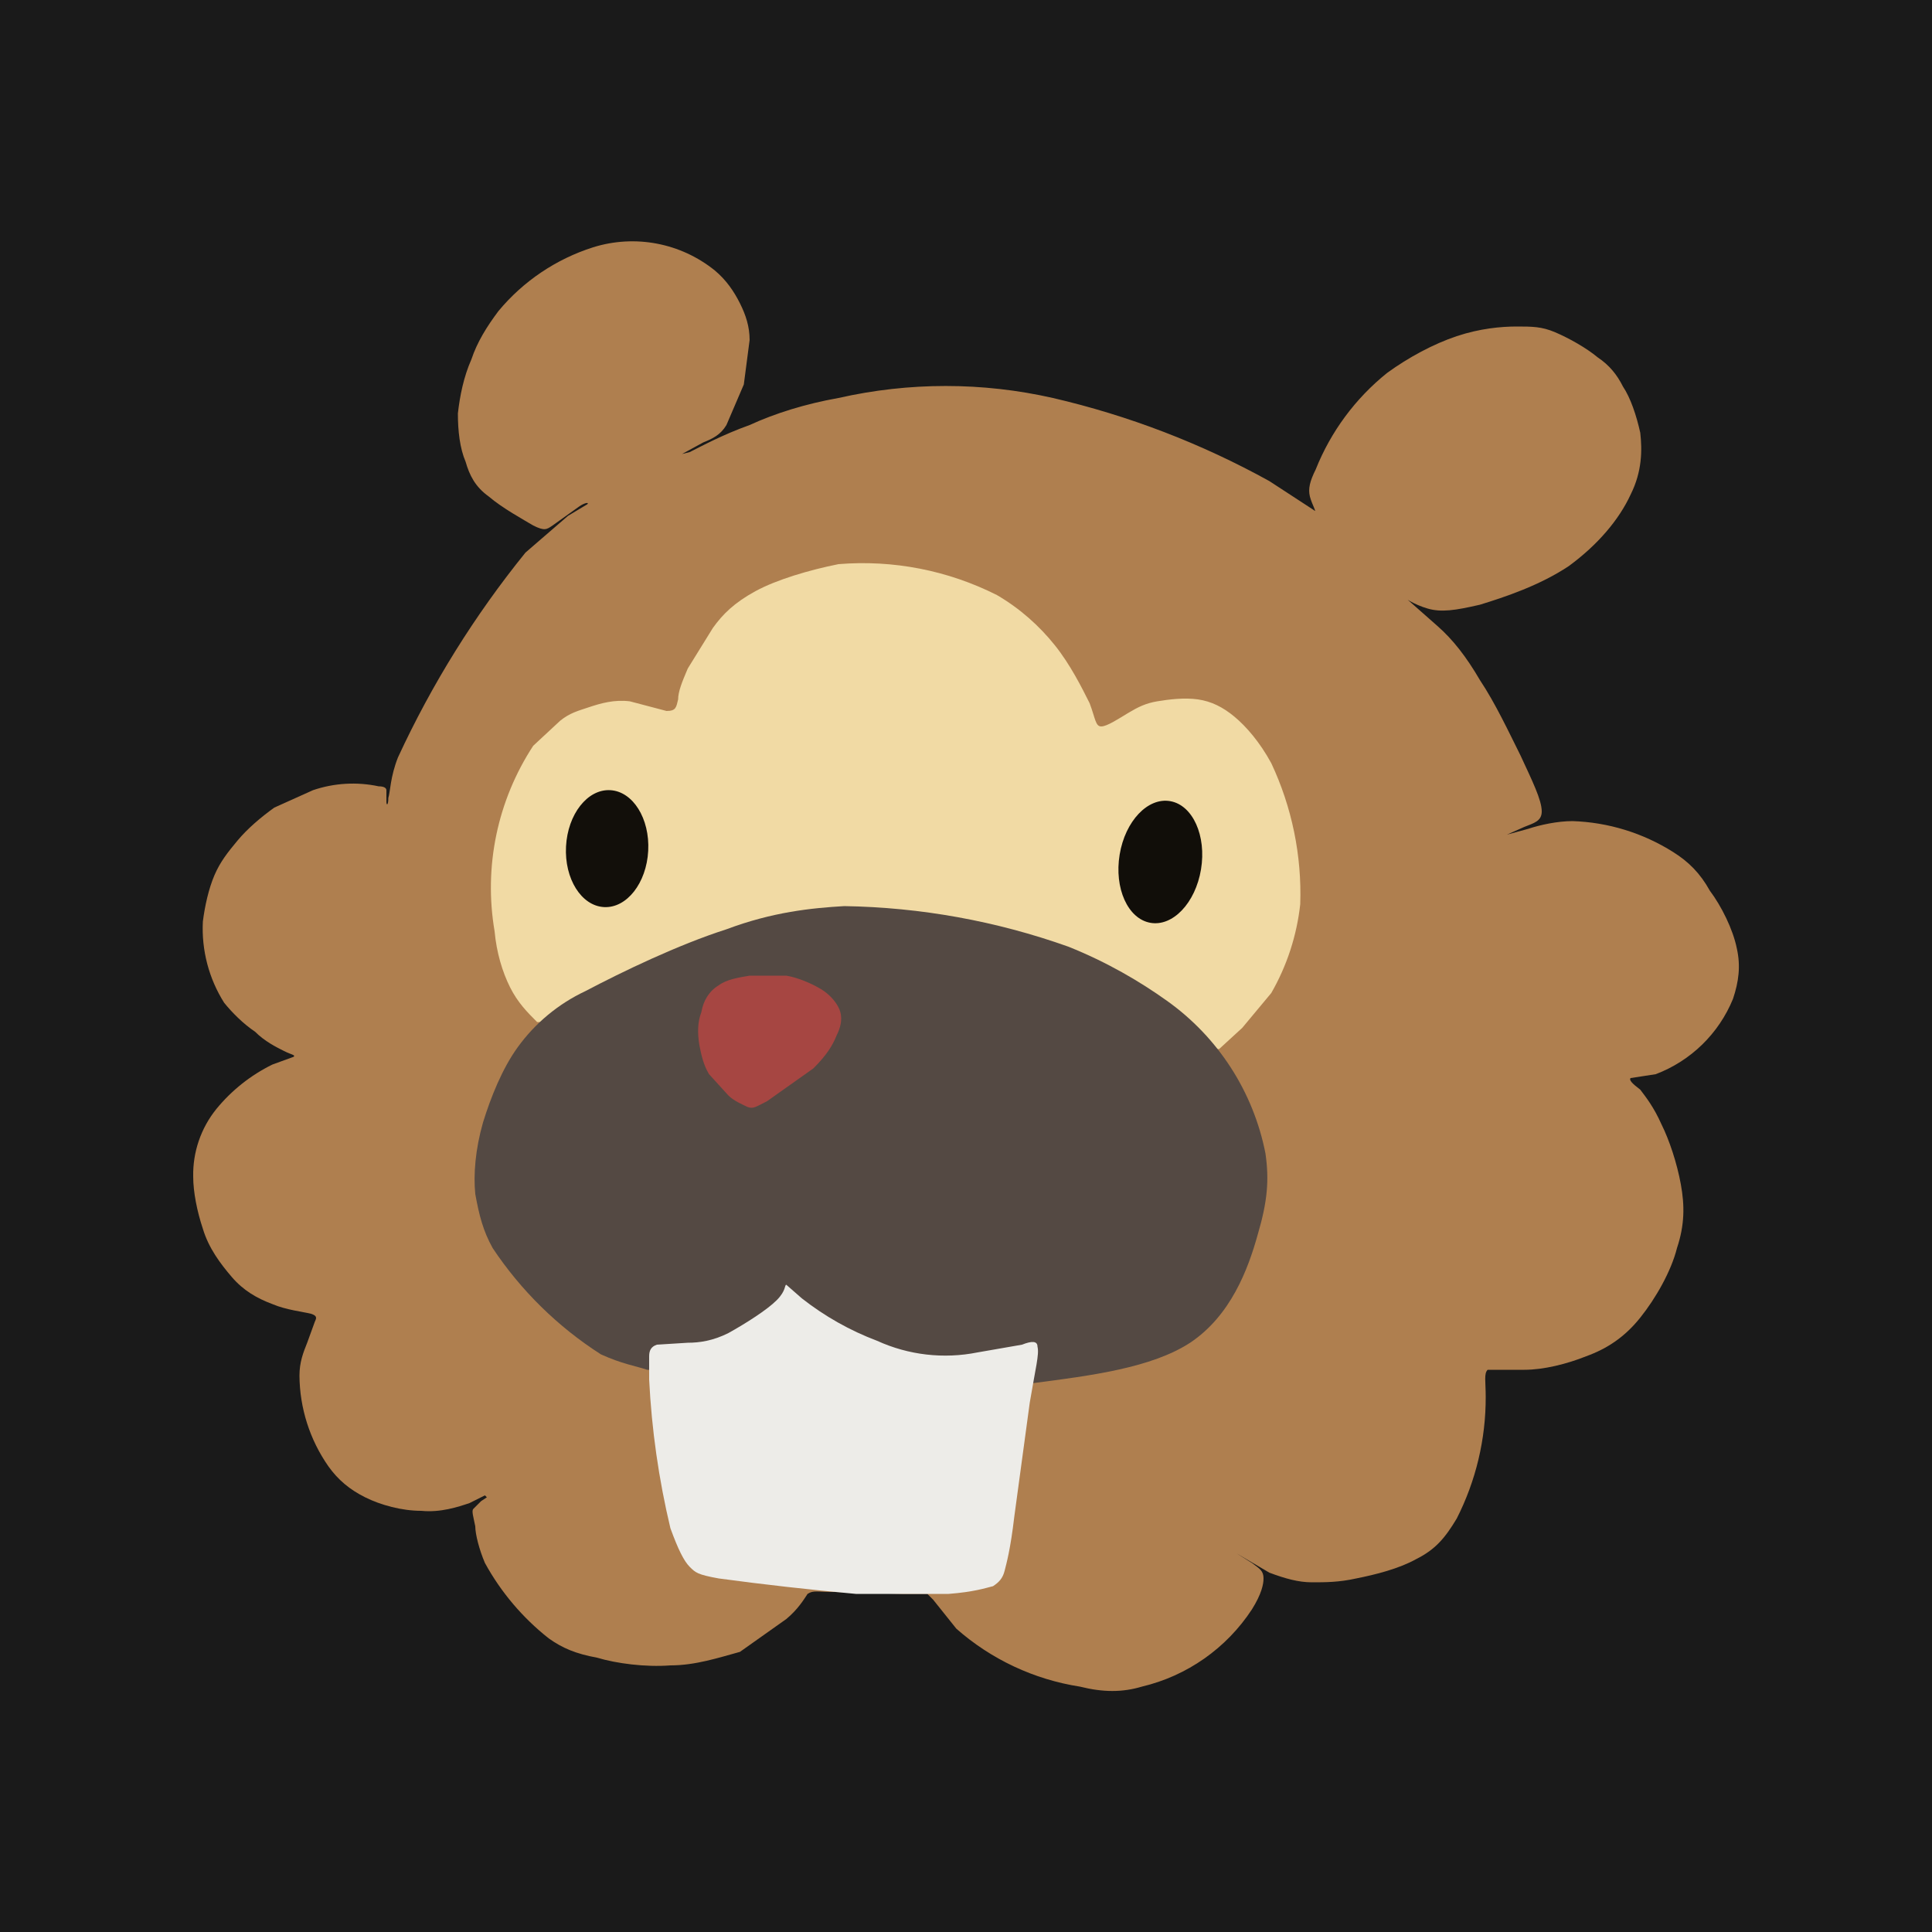
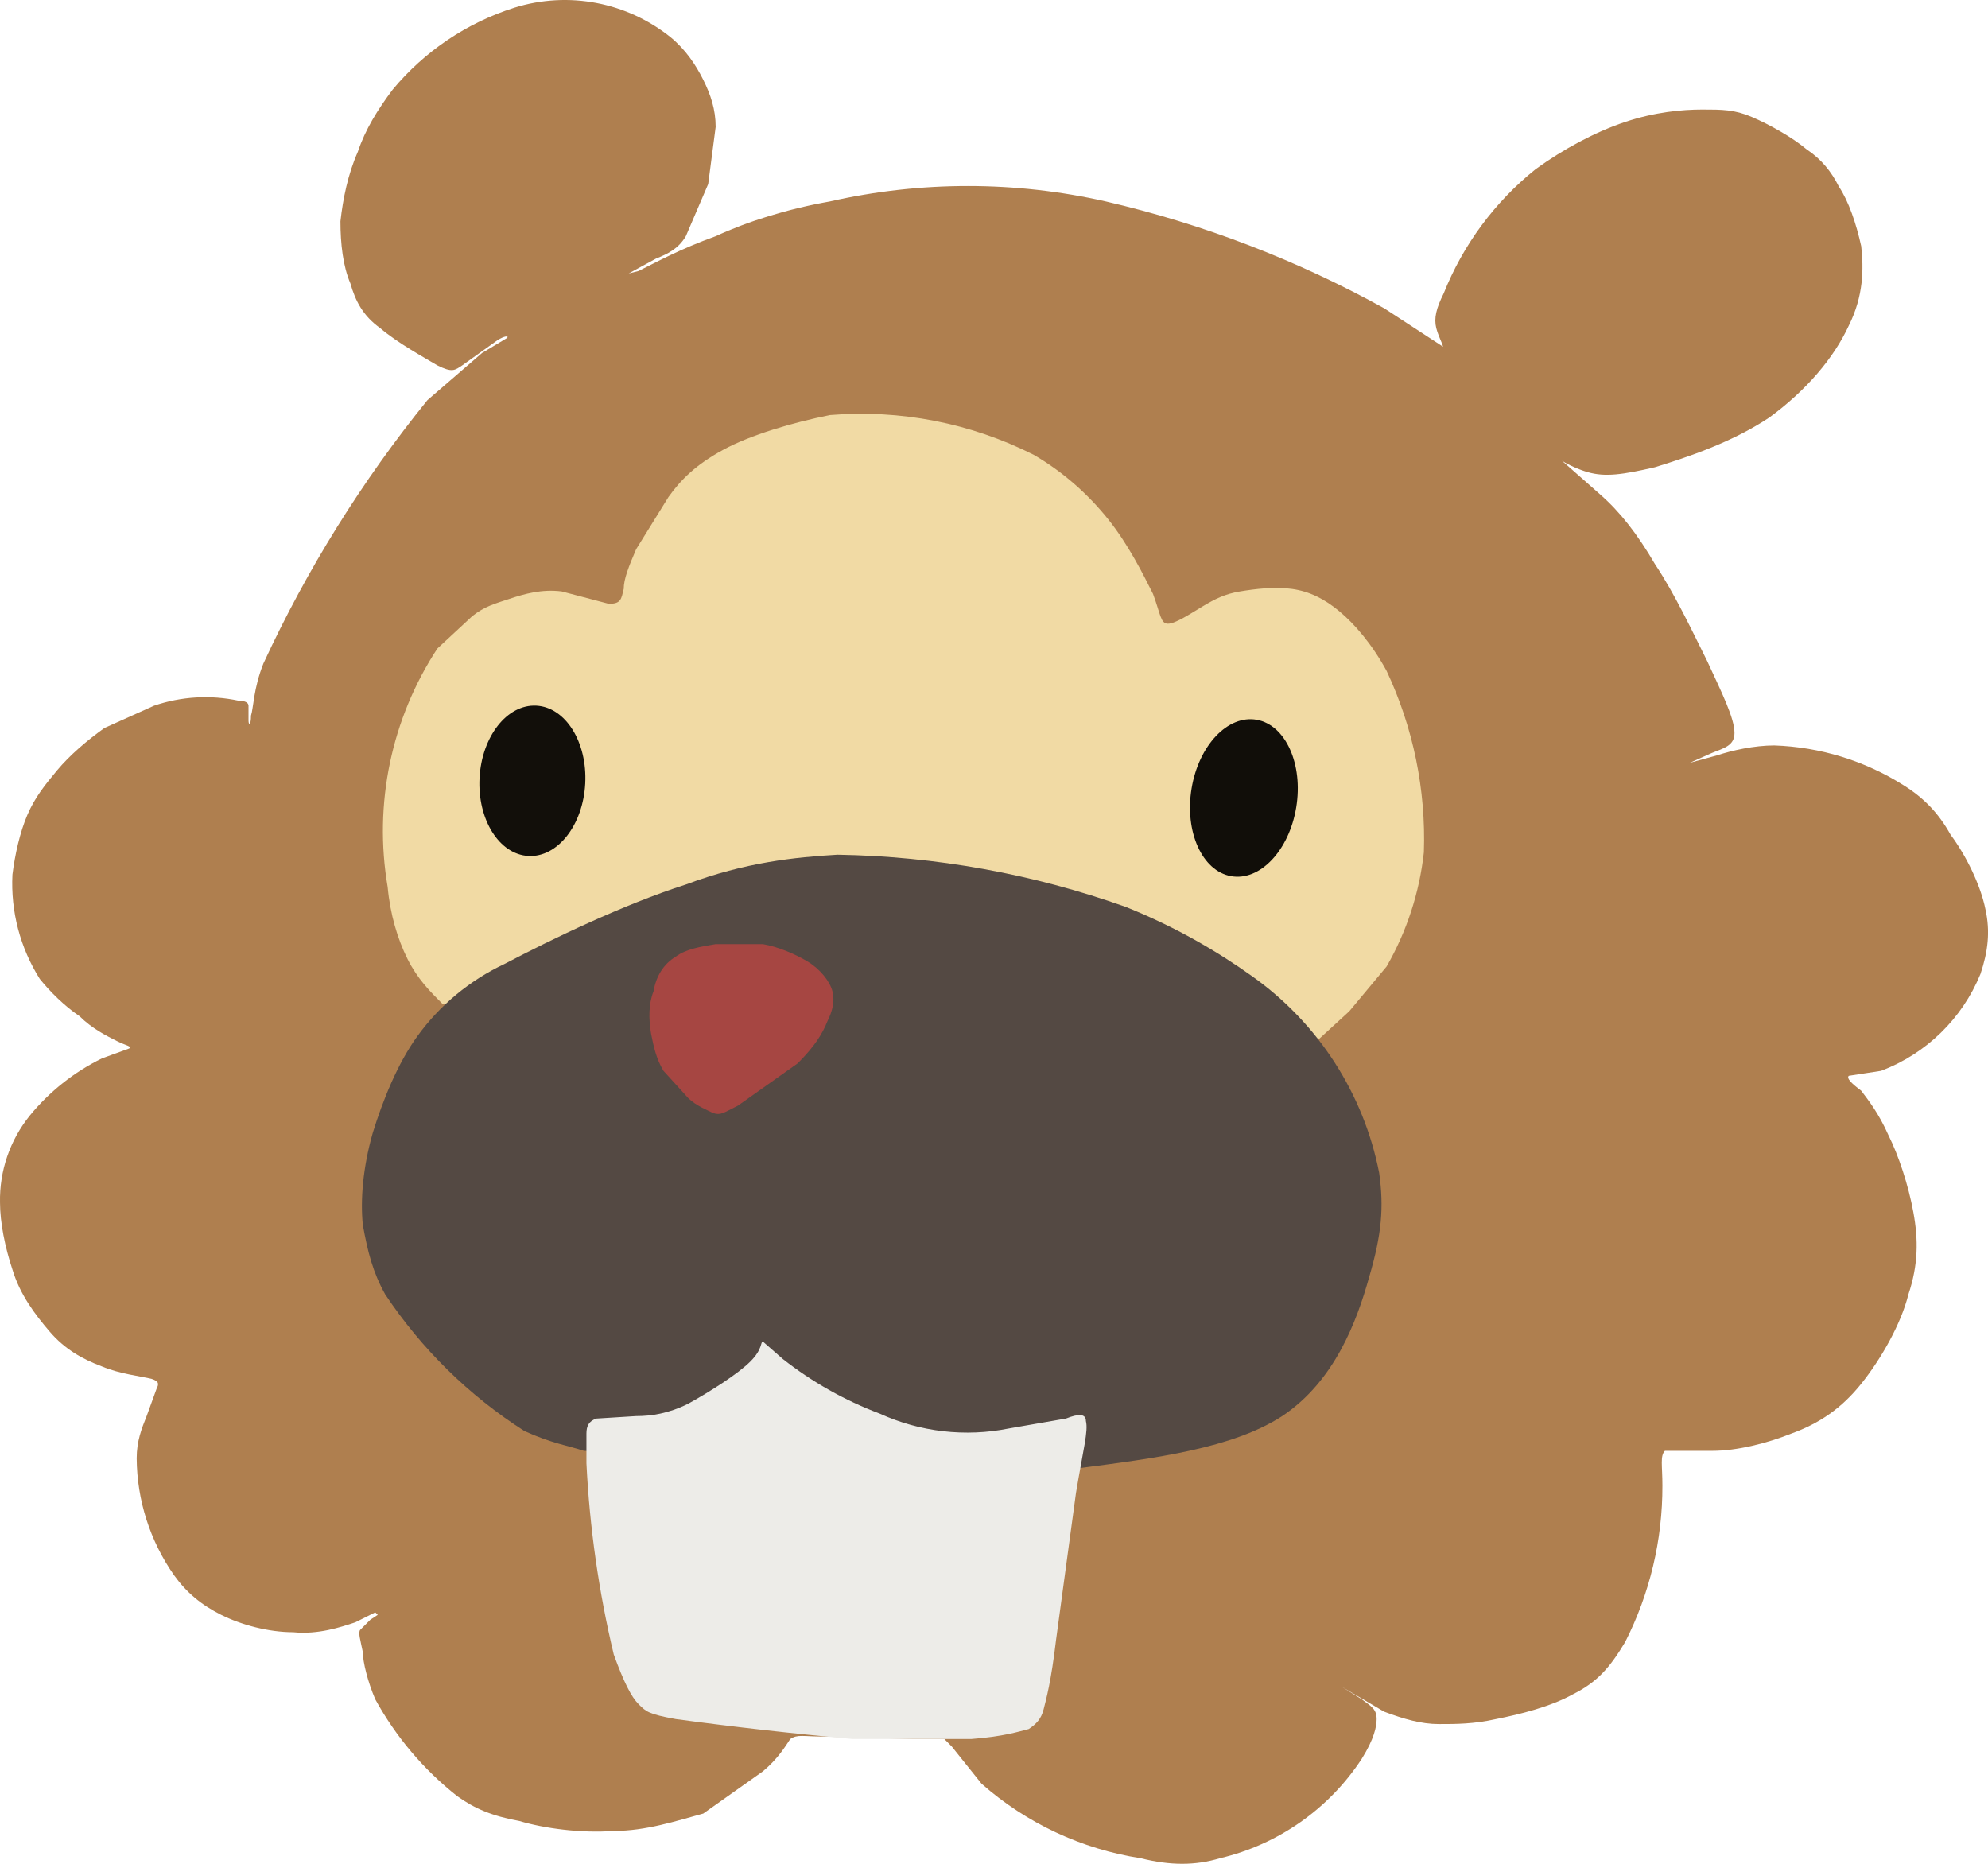
- <svg xmlns="http://www.w3.org/2000/svg" viewBox="0 0 1000 1000">
-   <path fill="#1a1a1a" d="M0 0h1000v1000H0z" />
-   <path fill="#af7f4f" d="m483 828 12 15a126 126 0 0 0 64 30c12 3 22 3 32 0a94 94 0 0 0 57-40c5-8 6-13 6-16 0-4-2-5-6-8l-8-5 17 10c8 3 15 5 22 5s14 0 23-2c10-2 22-5 31-10 10-5 15-11 21-21a138 138 0 0 0 15-63c0-8-1-12 1-14h19c10 0 22-3 32-7 11-4 20-10 28-20s16-24 19-36c4-12 4-22 2-33s-6-23-10-31c-4-9-8-14-11-18-4-3-6-5-5-6l13-2a70 70 0 0 0 40-39c3-9 4-17 2-26-2-10-8-22-14-30-5-9-11-15-19-20a104 104 0 0 0-52-16c-8 0-17 2-23 4l-11 3 9-4c5-2 9-3 9-8 0-6-5-16-11-29-6-12-13-27-21-39-7-12-14-21-22-28l-17-15c-1 0 5 4 12 6s14 1 27-2c13-4 31-10 46-20 15-11 26-24 32-37 6-12 6-23 5-32-2-9-5-18-9-24-3-6-7-11-13-15-6-5-15-10-22-13s-12-3-20-3-19 1-31 5-25 11-36 19a122 122 0 0 0-37 50c-3 6-4 10-3 14s4 9 2 7l-23-15a434 434 0 0 0-112-43 251 251 0 0 0-111 0c-17 3-33 8-46 14-14 5-25 11-31 14l-4 1 11-6c5-2 9-4 12-9l9-21 3-23c0-7-2-13-5-19s-7-12-13-17a68 68 0 0 0-63-12 105 105 0 0 0-49 33c-6 8-11 16-14 25-4 9-6 19-7 28 0 9 1 18 4 25 2 7 5 13 12 18 7 6 18 12 23 15 6 3 7 2 10 0l14-10c3-2 5-2 4-1l-10 6-22 19a506 506 0 0 0-66 106c-4 10-4 18-5 21 0 4-1 4-1 2v-6c0-1-1-2-4-2a64 64 0 0 0-34 2l-20 9c-7 5-14 11-19 17s-9 11-12 18-5 16-6 24a72 72 0 0 0 11 42c4 5 10 11 16 15 5 5 11 8 15 10s6 2 5 3l-11 4a87 87 0 0 0-29 23 54 54 0 0 0-12 35c0 8 2 18 5 27 3 10 9 18 15 25s13 11 21 14c7 3 16 4 20 5 3 1 3 2 2 4l-4 11c-2 5-4 10-4 17a83 83 0 0 0 15 47c5 7 11 12 19 16s19 7 29 7c10 1 19-2 25-4l8-4 1 1-3 2-4 4c-1 1 0 4 1 9 0 4 2 12 5 19a128 128 0 0 0 33 39c7 5 14 8 25 10 10 3 25 5 38 4 13 0 25-4 36-7l24-17c6-5 9-10 11-13 3-2 5-1 14-1l35 1h13l3 3z" />
-   <path fill="#f1daa4" d="M278 529c-5-5-10-10-14-18s-7-18-8-29a134 134 0 0 1 20-96l14-13c5-4 9-5 15-7s13-4 21-3l19 5c5 0 5-2 6-6 0-4 2-9 5-16l13-21c5-7 11-13 22-19s28-11 43-14a154 154 0 0 1 82 16c12 7 22 16 30 26s14 22 18 30c3 8 3 12 6 12s9-4 14-7 9-5 15-6 14-2 21-1 13 4 19 9 13 13 19 24a159 159 0 0 1 15 73 118 118 0 0 1-15 46l-15 18-12 11" />
-   <ellipse cx="336.8" cy="422.2" fill="#120f0a" rx="21.3" ry="30.3" transform="rotate(3)" />
-   <path fill="#544943" d="M534 716c31-4 62-8 82-21 21-14 30-38 35-56 5-17 6-28 4-42a127 127 0 0 0-51-79c-14-10-31-20-51-28a363 363 0 0 0-116-21c-17 1-37 3-61 12-25 8-54 22-73 32a91 91 0 0 0-35 29c-8 11-14 26-18 39-4 14-5 27-4 37 2 11 4 19 9 28a191 191 0 0 0 56 55c11 5 18 6 24 8" />
-   <path fill="none" d="m272 648 21 24a110 110 0 0 0 51 23m243-37-4 4c-3 3-10 10-19 16-8 6-19 11-29 17" />
-   <ellipse cx="665.3" cy="332.2" fill="#110e09" rx="21.4" ry="31.9" transform="matrix(.98404 .17796 -.16285 .98665 0 0)" />
-   <path fill="#a64642" d="M387 573c3 1 4 0 10-3l24-17c7-7 10-12 12-17 2-4 3-8 2-12s-5-9-10-12-12-6-18-7h-19c-6 1-12 2-16 5-5 3-8 8-9 14-2 5-2 11-1 17 1 5 2 10 5 15l10 11c3 3 8 5 10 6z" />
-   <path fill="#edece8" d="M443 825h48c13-1 19-3 23-4 3-2 5-4 6-8s3-11 5-28l8-59c3-18 5-25 4-29 0-3-3-3-8-1l-23 4a85 85 0 0 1-52-6 147 147 0 0 1-39-22l-8-7c-1 0 0 3-5 8s-16 12-25 17c-8 4-15 5-21 5l-16 1c-3 1-4 3-4 6v12a421 421 0 0 0 11 77c4 11 7 17 10 20s4 4 15 6a1622 1622 0 0 0 71 8z" />
+ <svg xmlns="http://www.w3.org/2000/svg" viewBox="0 0 153.6 144" version="1.1" id="svg1094" width="153.6" height="144">
+   <path fill="#af7f4f" d="m 73.533,134.932 2.304,2.879 a 24.19,24.181 0 0 0 12.287,5.757 c 2.304,0.576 4.224,0.576 6.144,0 a 18.047,18.04 0 0 0 10.943,-7.676 c 0.96,-1.535 1.152,-2.495 1.152,-3.071 0,-0.768 -0.384,-0.96 -1.152,-1.535 l -1.536,-0.96 3.264,1.919 c 1.536,0.576 2.88,0.96 4.224,0.96 1.344,0 2.688,0 4.416,-0.384 1.92,-0.384 4.224,-0.96 5.952,-1.919 1.92,-0.96 2.88,-2.111 4.032,-4.03 a 26.494,26.484 0 0 0 2.88,-12.09 c 0,-1.535 -0.192,-2.303 0.192,-2.687 h 3.648 c 1.92,0 4.224,-0.576 6.144,-1.343 2.112,-0.768 3.84,-1.919 5.376,-3.838 1.536,-1.919 3.072,-4.606 3.648,-6.909 0.768,-2.303 0.768,-4.222 0.384,-6.333 -0.384,-2.111 -1.152,-4.414 -1.92,-5.949 -0.768,-1.727 -1.536,-2.687 -2.112,-3.454 -0.768,-0.576 -1.152,-0.96 -0.96,-1.151 l 2.496,-0.384 a 13.439,13.434 0 0 0 7.68,-7.485 c 0.576,-1.727 0.768,-3.263 0.384,-4.99 -0.384,-1.919 -1.536,-4.222 -2.688,-5.757 -0.96,-1.727 -2.112,-2.879 -3.648,-3.838 a 19.967,19.959 0 0 0 -9.983,-3.071 c -1.536,0 -3.264,0.384 -4.416,0.768 l -2.112,0.576 1.728,-0.768 c 0.96,-0.384 1.728,-0.576 1.728,-1.535 0,-1.151 -0.96,-3.071 -2.112,-5.565 -1.152,-2.303 -2.496,-5.182 -4.032,-7.485 -1.344,-2.303 -2.688,-4.03 -4.224,-5.374 l -3.264,-2.879 c -0.192,0 0.96,0.768 2.304,1.151 1.344,0.384 2.688,0.192 5.184,-0.384 2.496,-0.768 5.952,-1.919 8.831,-3.838 2.88,-2.111 4.992,-4.606 6.144,-7.101 1.152,-2.303 1.152,-4.414 0.96,-6.141 -0.384,-1.727 -0.96,-3.454 -1.728,-4.606 -0.576,-1.151 -1.344,-2.111 -2.496,-2.879 -1.152,-0.96 -2.88,-1.919 -4.224,-2.495 -1.344,-0.576 -2.304,-0.576 -3.84,-0.576 -1.536,0 -3.648,0.192 -5.952,0.96 -2.304,0.768 -4.8,2.111 -6.912,3.646 a 23.423,23.413 0 0 0 -7.104,9.596 c -0.576,1.151 -0.768,1.919 -0.576,2.687 0.192,0.768 0.768,1.727 0.384,1.343 l -4.416,-2.879 a 83.323,83.29 0 0 0 -21.503,-8.252 48.189,48.17 0 0 0 -21.311,0 c -3.264,0.576 -6.336,1.535 -8.831,2.687 -2.688,0.96 -4.8,2.111 -5.952,2.687 l -0.768,0.192 2.112,-1.151 c 0.96,-0.384 1.728,-0.768 2.304,-1.727 l 1.728,-4.03 0.576,-4.414 c 0,-1.343 -0.384,-2.495 -0.96,-3.646 C 53.759,5.008 52.991,3.856 51.839,2.897 A 13.055,13.05 0 0 0 39.743,0.594 20.159,20.151 0 0 0 30.336,6.927 c -1.152,1.535 -2.112,3.071 -2.688,4.798 -0.768,1.727 -1.152,3.646 -1.344,5.374 0,1.727 0.192,3.454 0.768,4.798 0.384,1.343 0.96,2.495 2.304,3.454 1.344,1.151 3.456,2.303 4.416,2.879 1.152,0.576 1.344,0.384 1.92,0 l 2.688,-1.919 c 0.576,-0.384 0.96,-0.384 0.768,-0.192 l -1.92,1.151 -4.224,3.646 A 97.146,97.107 0 0 0 20.353,51.259 c -0.768,1.919 -0.768,3.454 -0.96,4.03 0,0.768 -0.192,0.768 -0.192,0.384 v -1.151 c 0,-0.192 -0.192,-0.384 -0.768,-0.384 a 12.287,12.282 0 0 0 -6.528,0.384 l -3.84,1.727 c -1.344,0.96 -2.688,2.111 -3.648,3.263 -0.96,1.151 -1.728,2.111 -2.304,3.454 -0.576,1.343 -0.96,3.071 -1.152,4.606 a 13.823,13.818 0 0 0 2.112,8.06 c 0.768,0.96 1.92,2.111 3.072,2.879 0.96,0.96 2.112,1.535 2.88,1.919 0.768,0.384 1.152,0.384 0.96,0.576 l -2.112,0.768 a 16.703,16.696 0 0 0 -5.568,4.414 10.367,10.363 0 0 0 -2.304,6.717 c 0,1.535 0.384,3.454 0.96,5.182 0.576,1.919 1.728,3.454 2.88,4.798 1.152,1.343 2.496,2.111 4.032,2.687 1.344,0.576 3.072,0.768 3.84,0.96 0.576,0.192 0.576,0.384 0.384,0.768 l -0.768,2.111 c -0.384,0.96 -0.768,1.919 -0.768,3.263 a 15.935,15.929 0 0 0 2.88,9.02 c 0.96,1.343 2.112,2.303 3.648,3.071 1.536,0.768 3.648,1.343 5.568,1.343 1.92,0.192 3.648,-0.384 4.8,-0.768 l 1.536,-0.768 0.192,0.192 -0.576,0.384 -0.768,0.768 c -0.192,0.192 0,0.768 0.192,1.727 0,0.768 0.384,2.303 0.96,3.646 a 24.574,24.565 0 0 0 6.336,7.485 c 1.344,0.96 2.688,1.535 4.8,1.919 1.92,0.576 4.8,0.96 7.296,0.768 2.496,0 4.8,-0.768 6.912,-1.343 l 4.608,-3.263 c 1.152,-0.96 1.728,-1.919 2.112,-2.495 0.576,-0.384 0.96,-0.192 2.688,-0.192 l 6.72,0.192 h 2.496 z" id="path1078" style="stroke-width:0.192" />
+   <path fill="#f1daa4" d="M 34.176,77.551 C 33.216,76.591 32.256,75.631 31.488,74.096 30.72,72.561 30.144,70.642 29.952,68.531 a 25.726,25.716 0 0 1 3.84,-18.424 l 2.688,-2.495 c 0.96,-0.768 1.728,-0.96 2.88,-1.343 1.152,-0.384 2.496,-0.768 4.032,-0.576 l 3.648,0.96 c 0.96,0 0.96,-0.384 1.152,-1.151 0,-0.768 0.384,-1.727 0.96,-3.071 l 2.496,-4.03 c 0.96,-1.343 2.112,-2.495 4.224,-3.646 2.112,-1.151 5.376,-2.111 8.255,-2.687 a 29.566,29.554 0 0 1 15.743,3.071 c 2.304,1.343 4.224,3.071 5.76,4.99 1.536,1.919 2.688,4.222 3.456,5.757 0.576,1.535 0.576,2.303 1.152,2.303 0.576,0 1.728,-0.768 2.688,-1.343 0.96,-0.576 1.728,-0.96 2.88,-1.151 1.152,-0.192 2.688,-0.384 4.032,-0.192 1.344,0.192 2.496,0.768 3.648,1.727 1.152,0.96 2.496,2.495 3.648,4.606 a 30.526,30.514 0 0 1 2.88,14.01 22.655,22.646 0 0 1 -2.88,8.828 l -2.88,3.454 -2.304,2.111" id="path1080" style="stroke-width:0.192" />
+   <ellipse cx="44.236" cy="58.092" fill="#120f0a" rx="4.089" ry="5.815" transform="matrix(0.9986306,0.0523153,-0.05235664,0.9986285,0,0)" id="ellipse1082" style="stroke-width:0.192" />
+   <path fill="#544943" d="m 83.325,113.438 c 5.952,-0.768 11.903,-1.535 15.743,-4.03 4.032,-2.687 5.76,-7.293 6.72,-10.747 0.96,-3.263 1.152,-5.374 0.768,-8.06 A 24.382,24.373 0 0 0 96.764,75.439 C 94.076,73.52 90.812,71.601 86.972,70.066 A 69.692,69.664 0 0 0 64.702,66.036 c -3.264,0.192 -7.104,0.576 -11.711,2.303 -4.8,1.535 -10.367,4.222 -14.015,6.141 a 17.471,17.464 0 0 0 -6.72,5.565 c -1.536,2.111 -2.688,4.99 -3.456,7.485 -0.768,2.687 -0.96,5.182 -0.768,7.101 0.384,2.111 0.768,3.646 1.728,5.374 a 36.67,36.655 0 0 0 10.751,10.555 c 2.112,0.96 3.456,1.151 4.608,1.535" id="path1084" style="stroke-width:0.192" />
+   <path fill="none" d="m 33.024,100.388 4.032,4.606 a 21.119,21.11 0 0 0 9.791,4.414 m 46.653,-7.101 -0.768,0.768 c -0.576,0.576 -1.92,1.919 -3.648,3.071 -1.536,1.151 -3.648,2.111 -5.568,3.263" id="path1086" style="stroke-width:0.192" />
+   <ellipse cx="104.88" cy="43.578" fill="#110e09" rx="4.108" ry="6.122" transform="matrix(0.9840501,0.1778914,-0.1629129,0.9866405,0,0)" id="ellipse1088" style="stroke-width:0.192" />
+   <path fill="#a64642" d="m 55.102,85.995 c 0.576,0.192 0.768,0 1.92,-0.576 l 4.608,-3.262 c 1.344,-1.343 1.92,-2.303 2.304,-3.263 0.384,-0.768 0.576,-1.535 0.384,-2.303 -0.192,-0.768 -0.96,-1.727 -1.92,-2.303 -0.96,-0.576 -2.304,-1.151 -3.456,-1.343 h -3.648 c -1.152,0.192 -2.304,0.384 -3.072,0.96 -0.96,0.576 -1.536,1.535 -1.728,2.687 -0.384,0.96 -0.384,2.111 -0.192,3.263 0.192,0.96 0.384,1.919 0.96,2.879 l 1.92,2.111 c 0.576,0.576 1.536,0.96 1.92,1.151 z" id="path1090" style="stroke-width:0.192" />
+   <path fill="#edece8" d="m 65.854,134.356 h 9.215 c 2.496,-0.192 3.648,-0.576 4.416,-0.768 0.576,-0.384 0.96,-0.768 1.152,-1.535 0.192,-0.768 0.576,-2.111 0.96,-5.374 l 1.536,-11.323 c 0.576,-3.454 0.96,-4.798 0.768,-5.565 0,-0.576 -0.576,-0.576 -1.536,-0.192 l -4.416,0.768 a 16.319,16.313 0 0 1 -9.983,-1.151 28.222,28.211 0 0 1 -7.488,-4.222 l -1.536,-1.343 c -0.192,0 0,0.576 -0.96,1.535 -0.96,0.96 -3.072,2.303 -4.8,3.263 -1.536,0.768 -2.88,0.96 -4.032,0.96 l -3.072,0.192 c -0.576,0.192 -0.768,0.576 -0.768,1.151 v 2.303 a 80.827,80.795 0 0 0 2.112,14.777 c 0.768,2.111 1.344,3.263 1.92,3.838 0.576,0.576 0.768,0.768 2.88,1.151 a 311.404,311.281 0 0 0 13.631,1.535 z" id="path1092" style="stroke-width:0.192" />
+   <defs id="defs1098" />
</svg>
